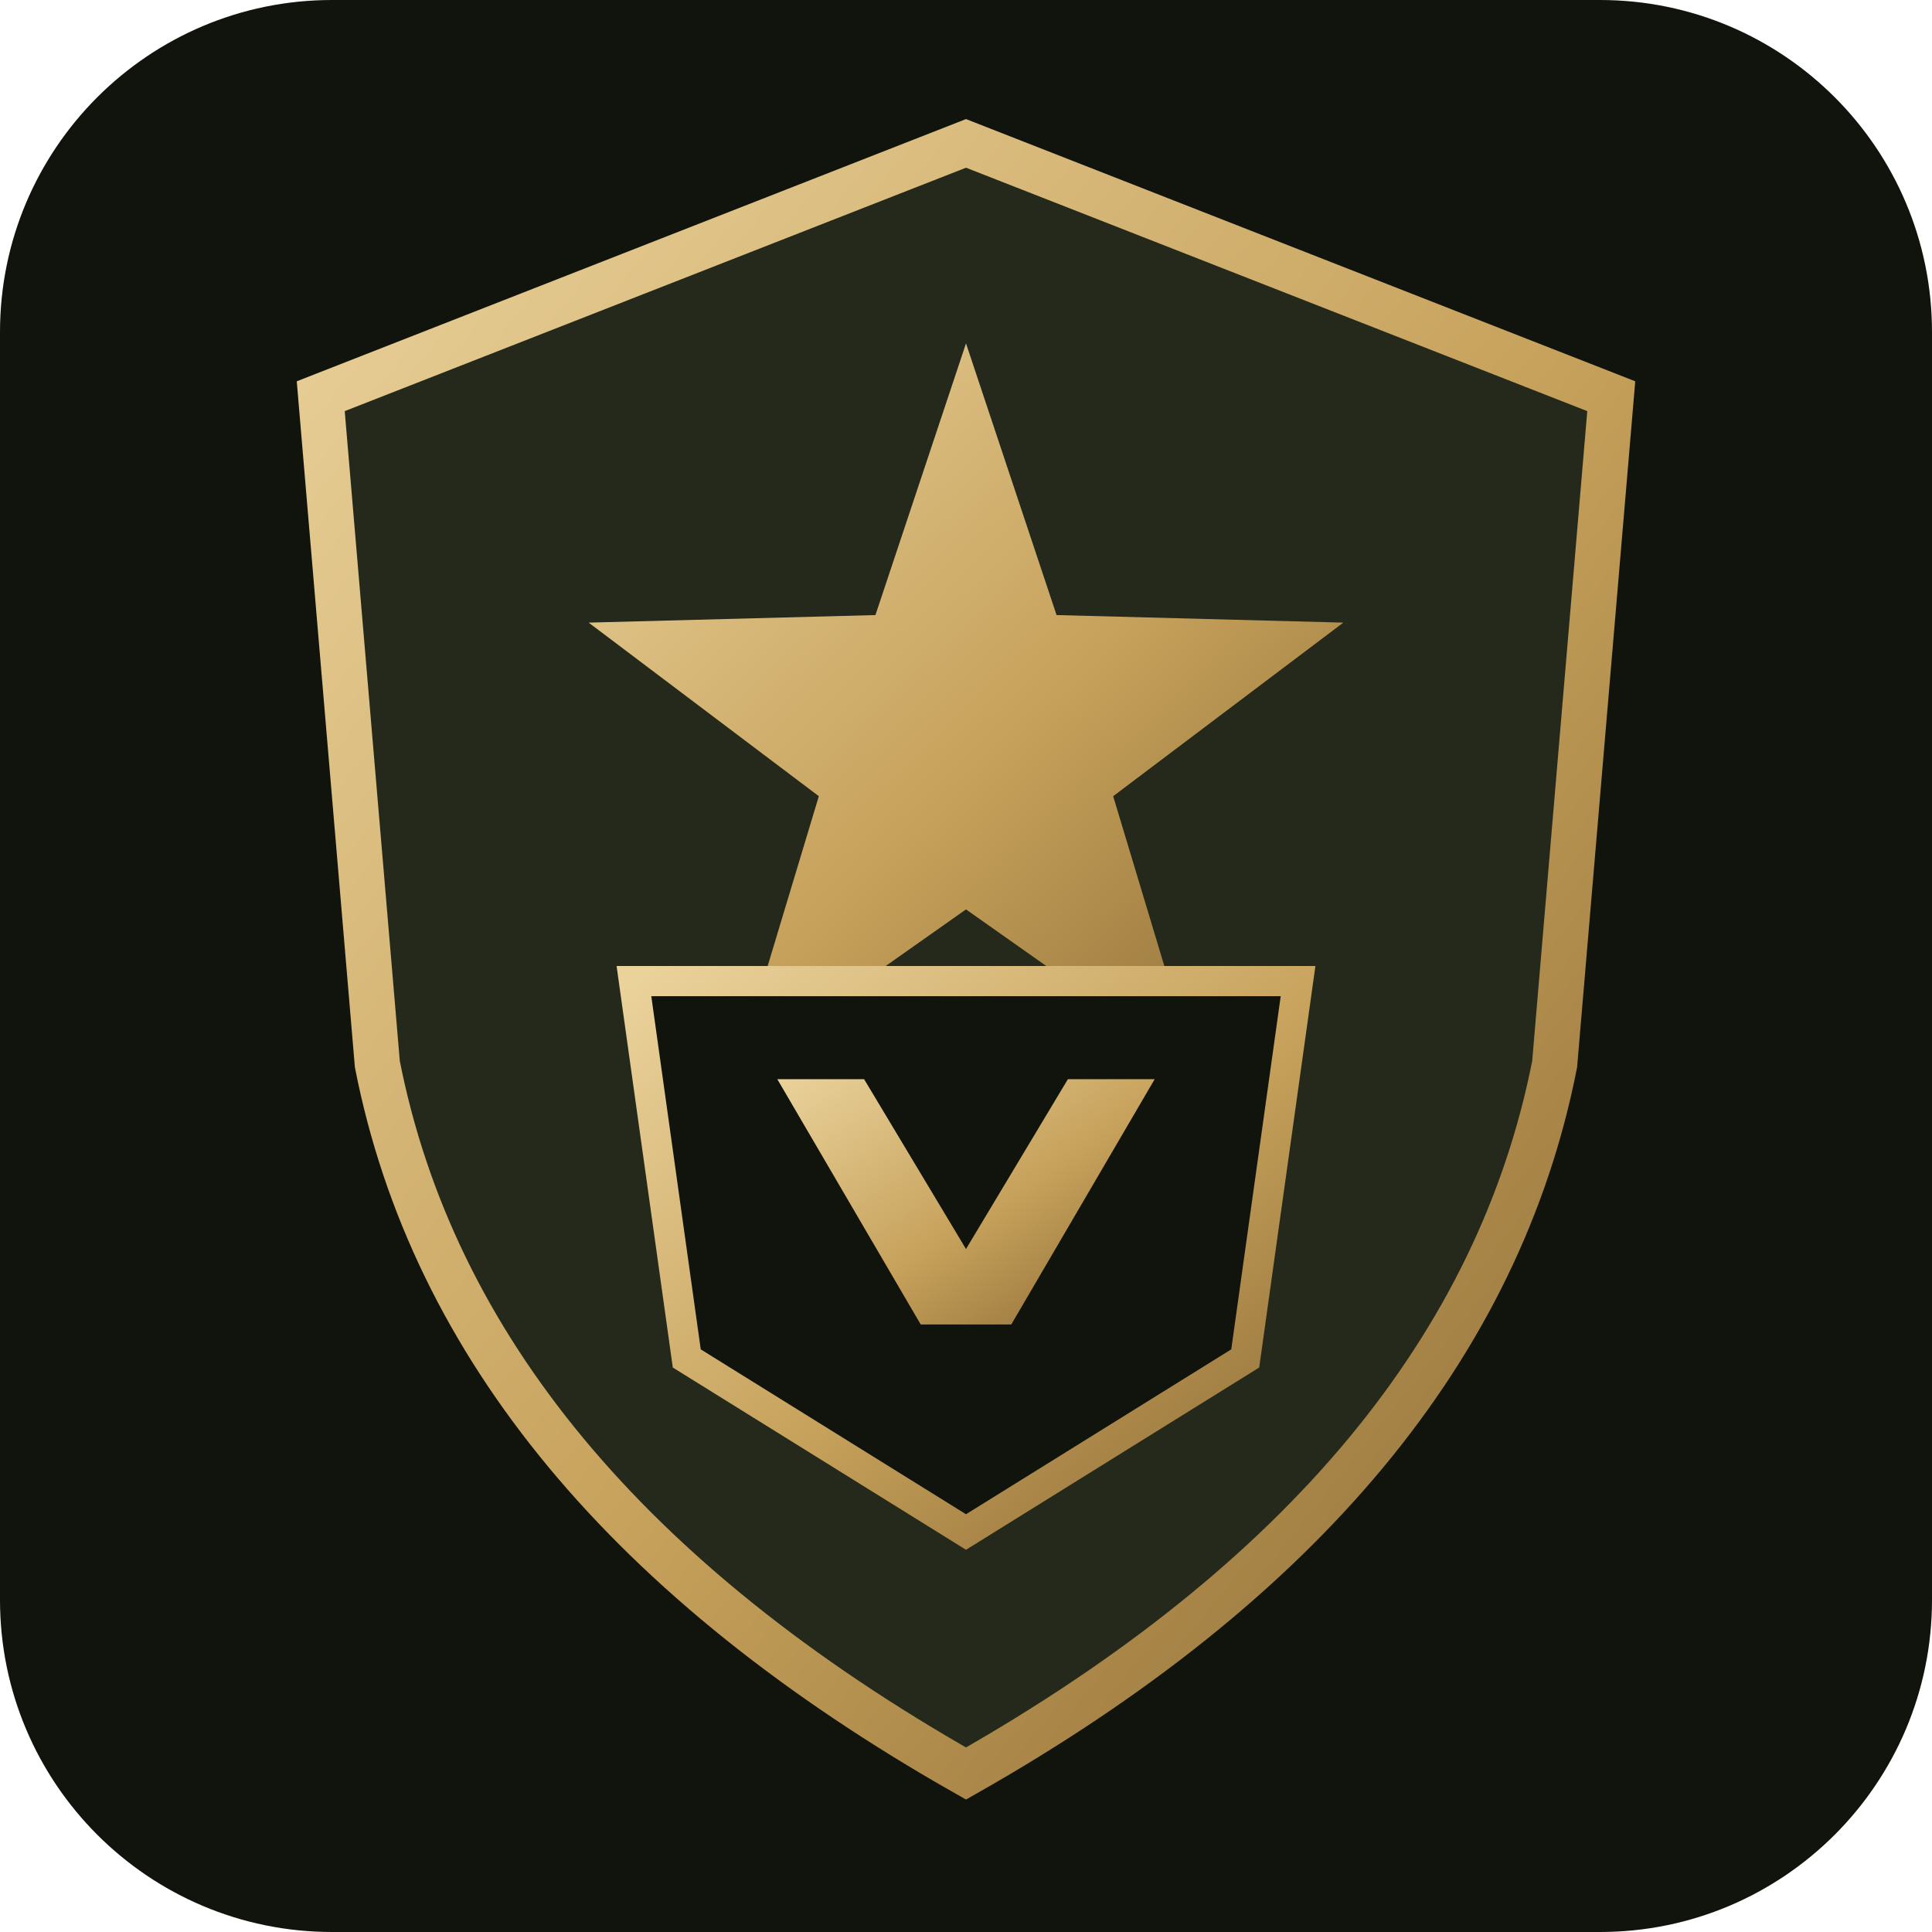
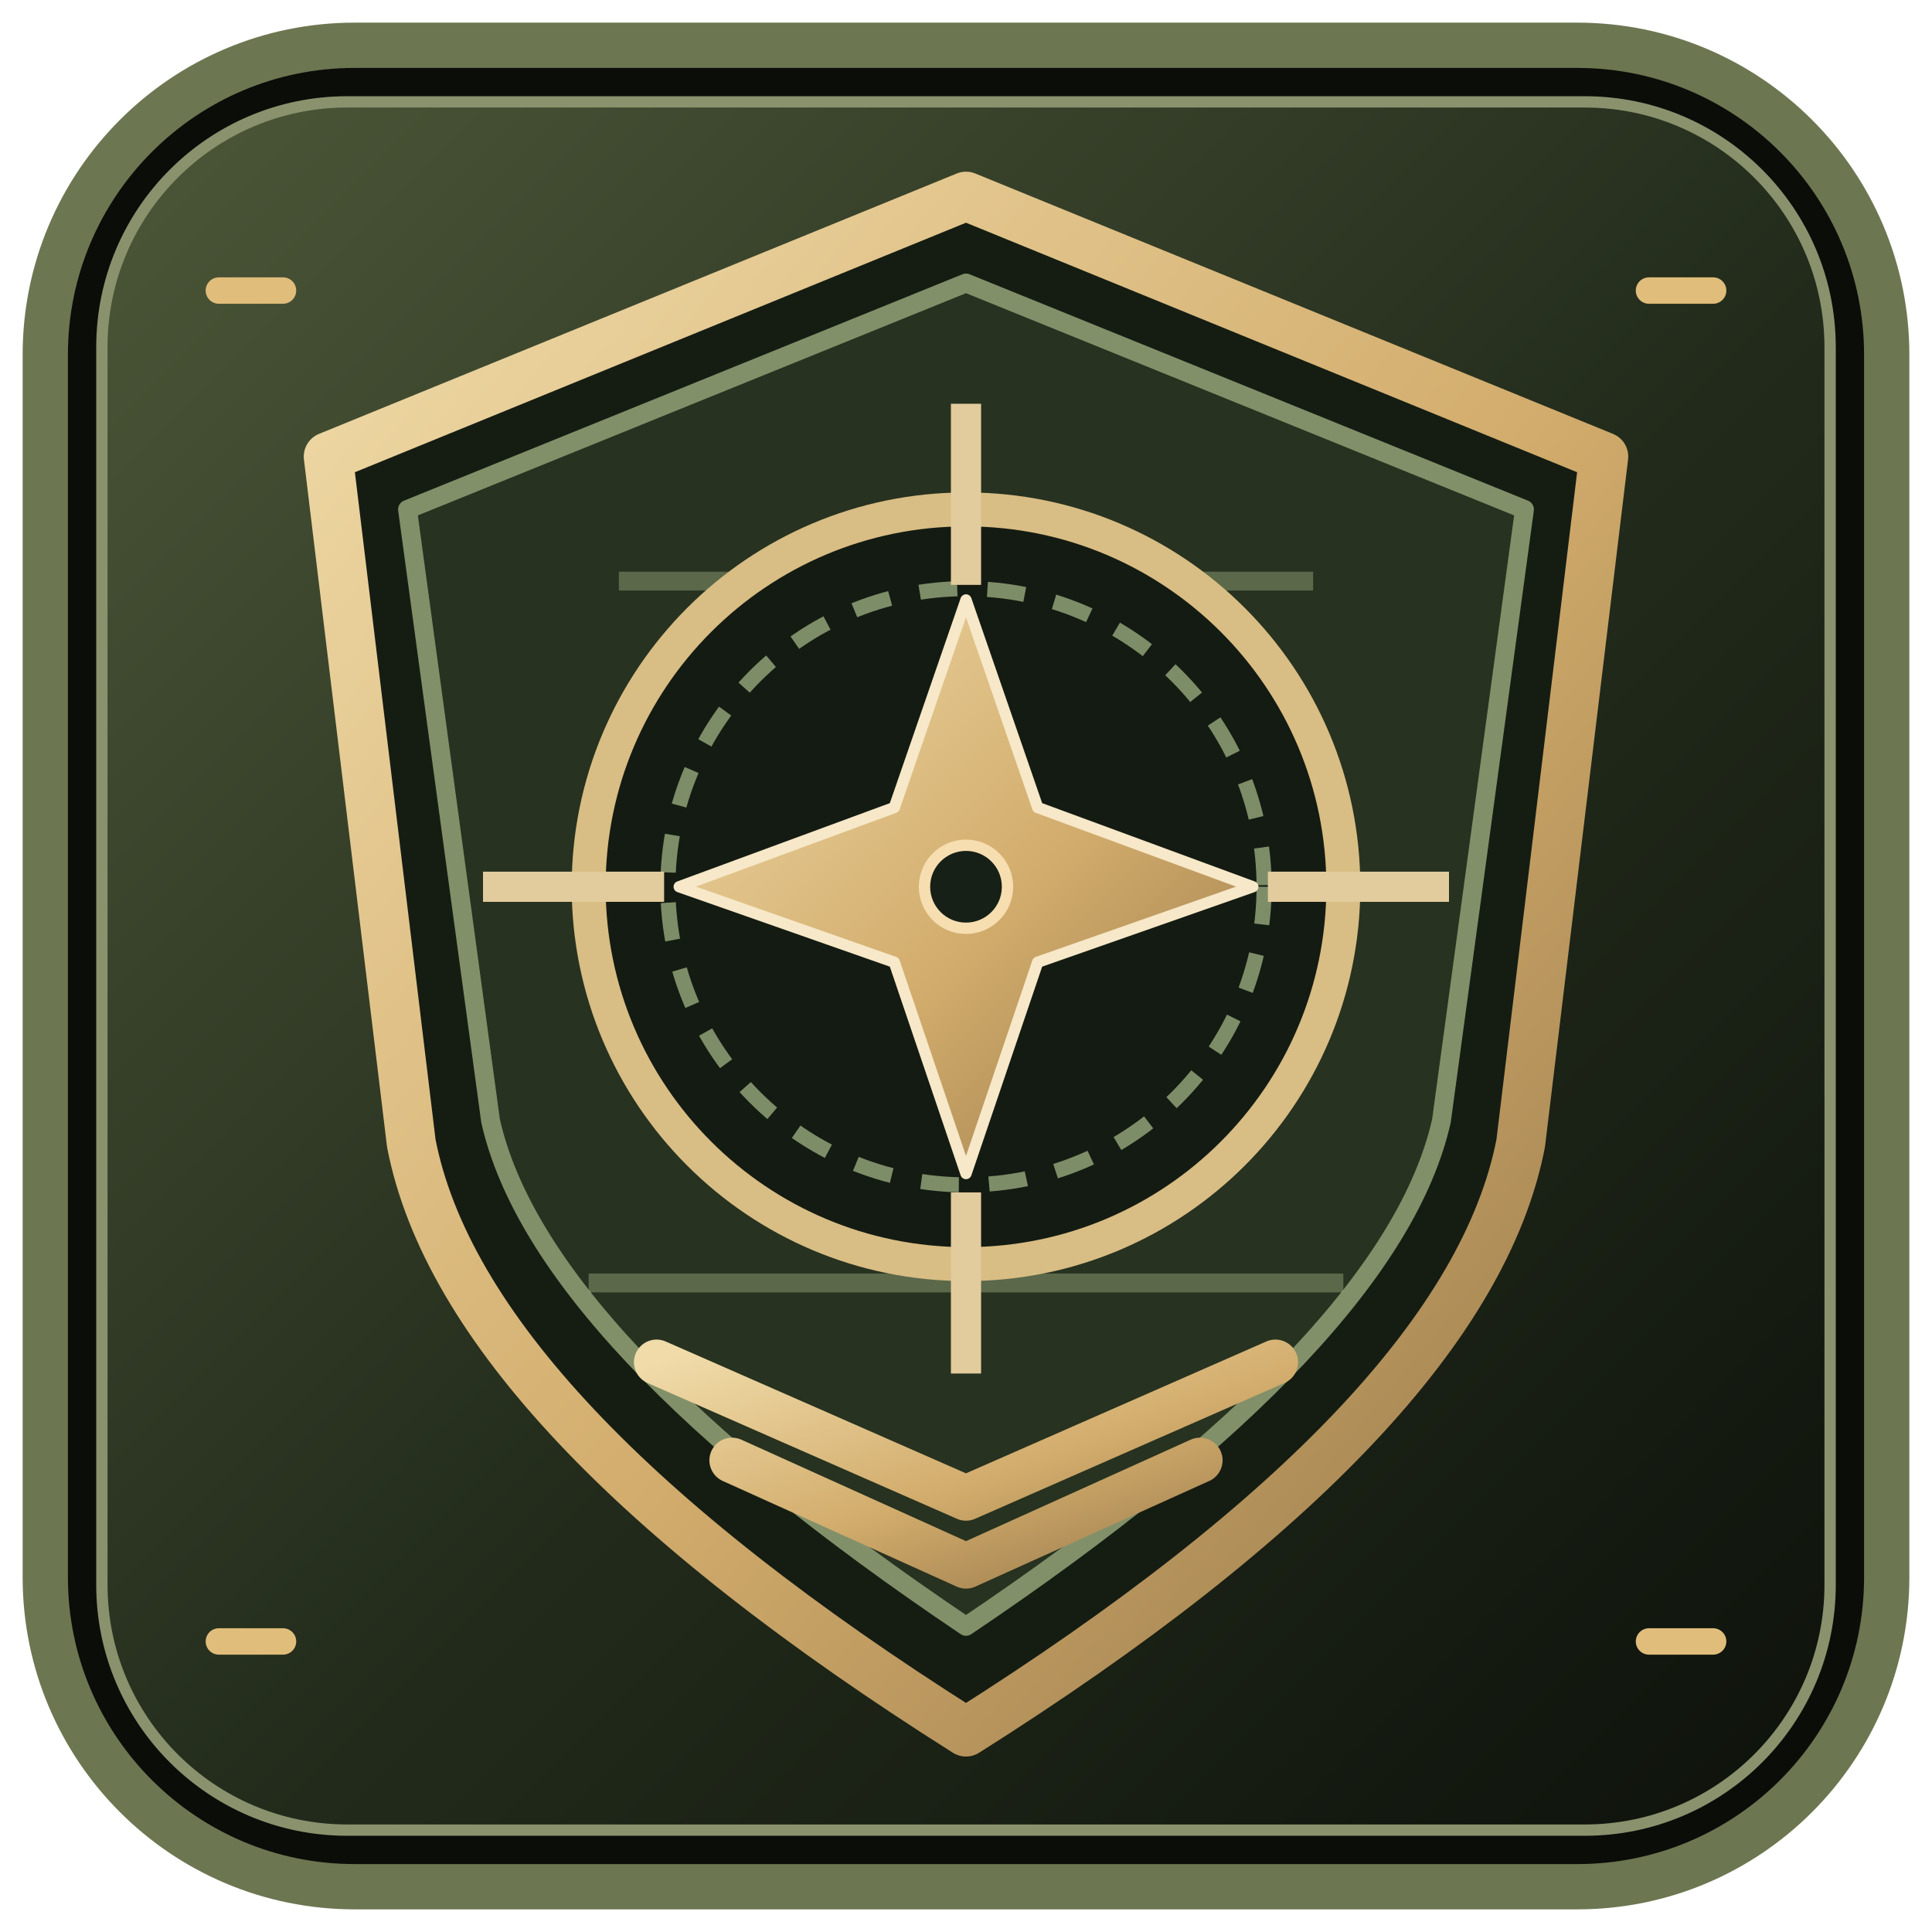
- <svg xmlns="http://www.w3.org/2000/svg" viewBox="0 0 512 512" role="img" aria-labelledby="title desc">
+ <svg xmlns="http://www.w3.org/2000/svg" width="1024" height="1024" viewBox="0 0 512 512" role="img" aria-labelledby="title desc">
  <defs>
-     <linearGradient id="bronze" x1="0" y1="0" x2="1" y2="1">
-       <stop offset="0" stop-color="#ead29b" />
-       <stop offset=".55" stop-color="#c6a15b" />
-       <stop offset="1" stop-color="#8c6b35" />
+     <linearGradient id="frame" x1="0%" y1="0%" x2="100%" y2="100%">
+       <stop stop-color="#4d5839" />
+       <stop offset=".55" stop-color="#222b1b" />
+       <stop offset="1" stop-color="#0d110b" />
+     </linearGradient>
+     <linearGradient id="metal" x1="0%" y1="0%" x2="100%" y2="100%">
+       <stop stop-color="#f0dba9" />
+       <stop offset=".55" stop-color="#d2ac6c" />
+       <stop offset="1" stop-color="#97784a" />
    </linearGradient>
  </defs>
-   <rect width="512" height="512" rx="88" fill="#11130d" />
-   <path d="M256 38 427 105 412 282Q390 394 256 470 122 394 100 282L85 105Z" fill="#25291b" stroke="url(#bronze)" stroke-width="12" />
-   <path d="m256 91 24 72 76 2-61 46 22 73-61-43-61 43 22-73-61-46 76-2Z" fill="url(#bronze)" />
-   <path d="M168 260h176l-14 100-74 46-74-46Z" fill="#11130d" stroke="url(#bronze)" stroke-width="8" />
-   <path d="m206 286 23 0 27 45 27-45h23l-38 65h-24Z" fill="url(#bronze)" />
-   <path d="M142 386h228" stroke="url(#bronze)" stroke-width="7" stroke-linecap="round" />
+   <rect x="12" y="12" width="488" height="488" rx="82" fill="#0b0d09" stroke="#6c7651" stroke-width="12" />
+   <rect x="27" y="27" width="458" height="458" rx="65" fill="url(#frame)" stroke="#89926d" stroke-width="3" />
+   <path d="M256 52 425 121 403 303 Q389 375 256 459 Q123 375 109 303 L87 121Z" fill="#151d13" stroke="url(#metal)" stroke-width="13" stroke-linejoin="round" />
+   <path d="M256 75 404 135 382 297 Q369 355 256 431 Q143 355 130 297 L108 135Z" fill="#273220" stroke="#829069" stroke-width="5" stroke-linejoin="round" />
+   <path d="M164 154h184M156 340h200" fill="none" stroke="#9baa79" stroke-width="5" opacity=".45" />
+   <circle cx="256" cy="235" r="100" fill="#141b12" stroke="#d8bd84" stroke-width="9" />
+   <circle cx="256" cy="235" r="79" fill="none" stroke="#7d8d68" stroke-width="4" stroke-dasharray="10 8" />
+   <path d="M256 111v40M256 320v40M132 235h40M340 235h40" fill="none" stroke="#e2cb9d" stroke-width="8" stroke-linecap="square" />
+   <path d="m256 159 19 55 57 21-57 20-19 56-19-56-57-20 57-21Z" fill="url(#metal)" stroke="#f6e8c8" stroke-width="3" stroke-linejoin="round" />
+   <circle cx="256" cy="235" r="11" fill="#172017" stroke="#f6deb1" stroke-width="3" />
+   <path d="m174 361 82 36 82-36M194 387l62 28 62-28" fill="none" stroke="url(#metal)" stroke-width="12" stroke-linejoin="round" stroke-linecap="round" />
+   <path d="M58 77h17M437 77h17M58 435h17M437 435h17" stroke="#e0bd7b" stroke-width="7" stroke-linecap="round" />
</svg>
